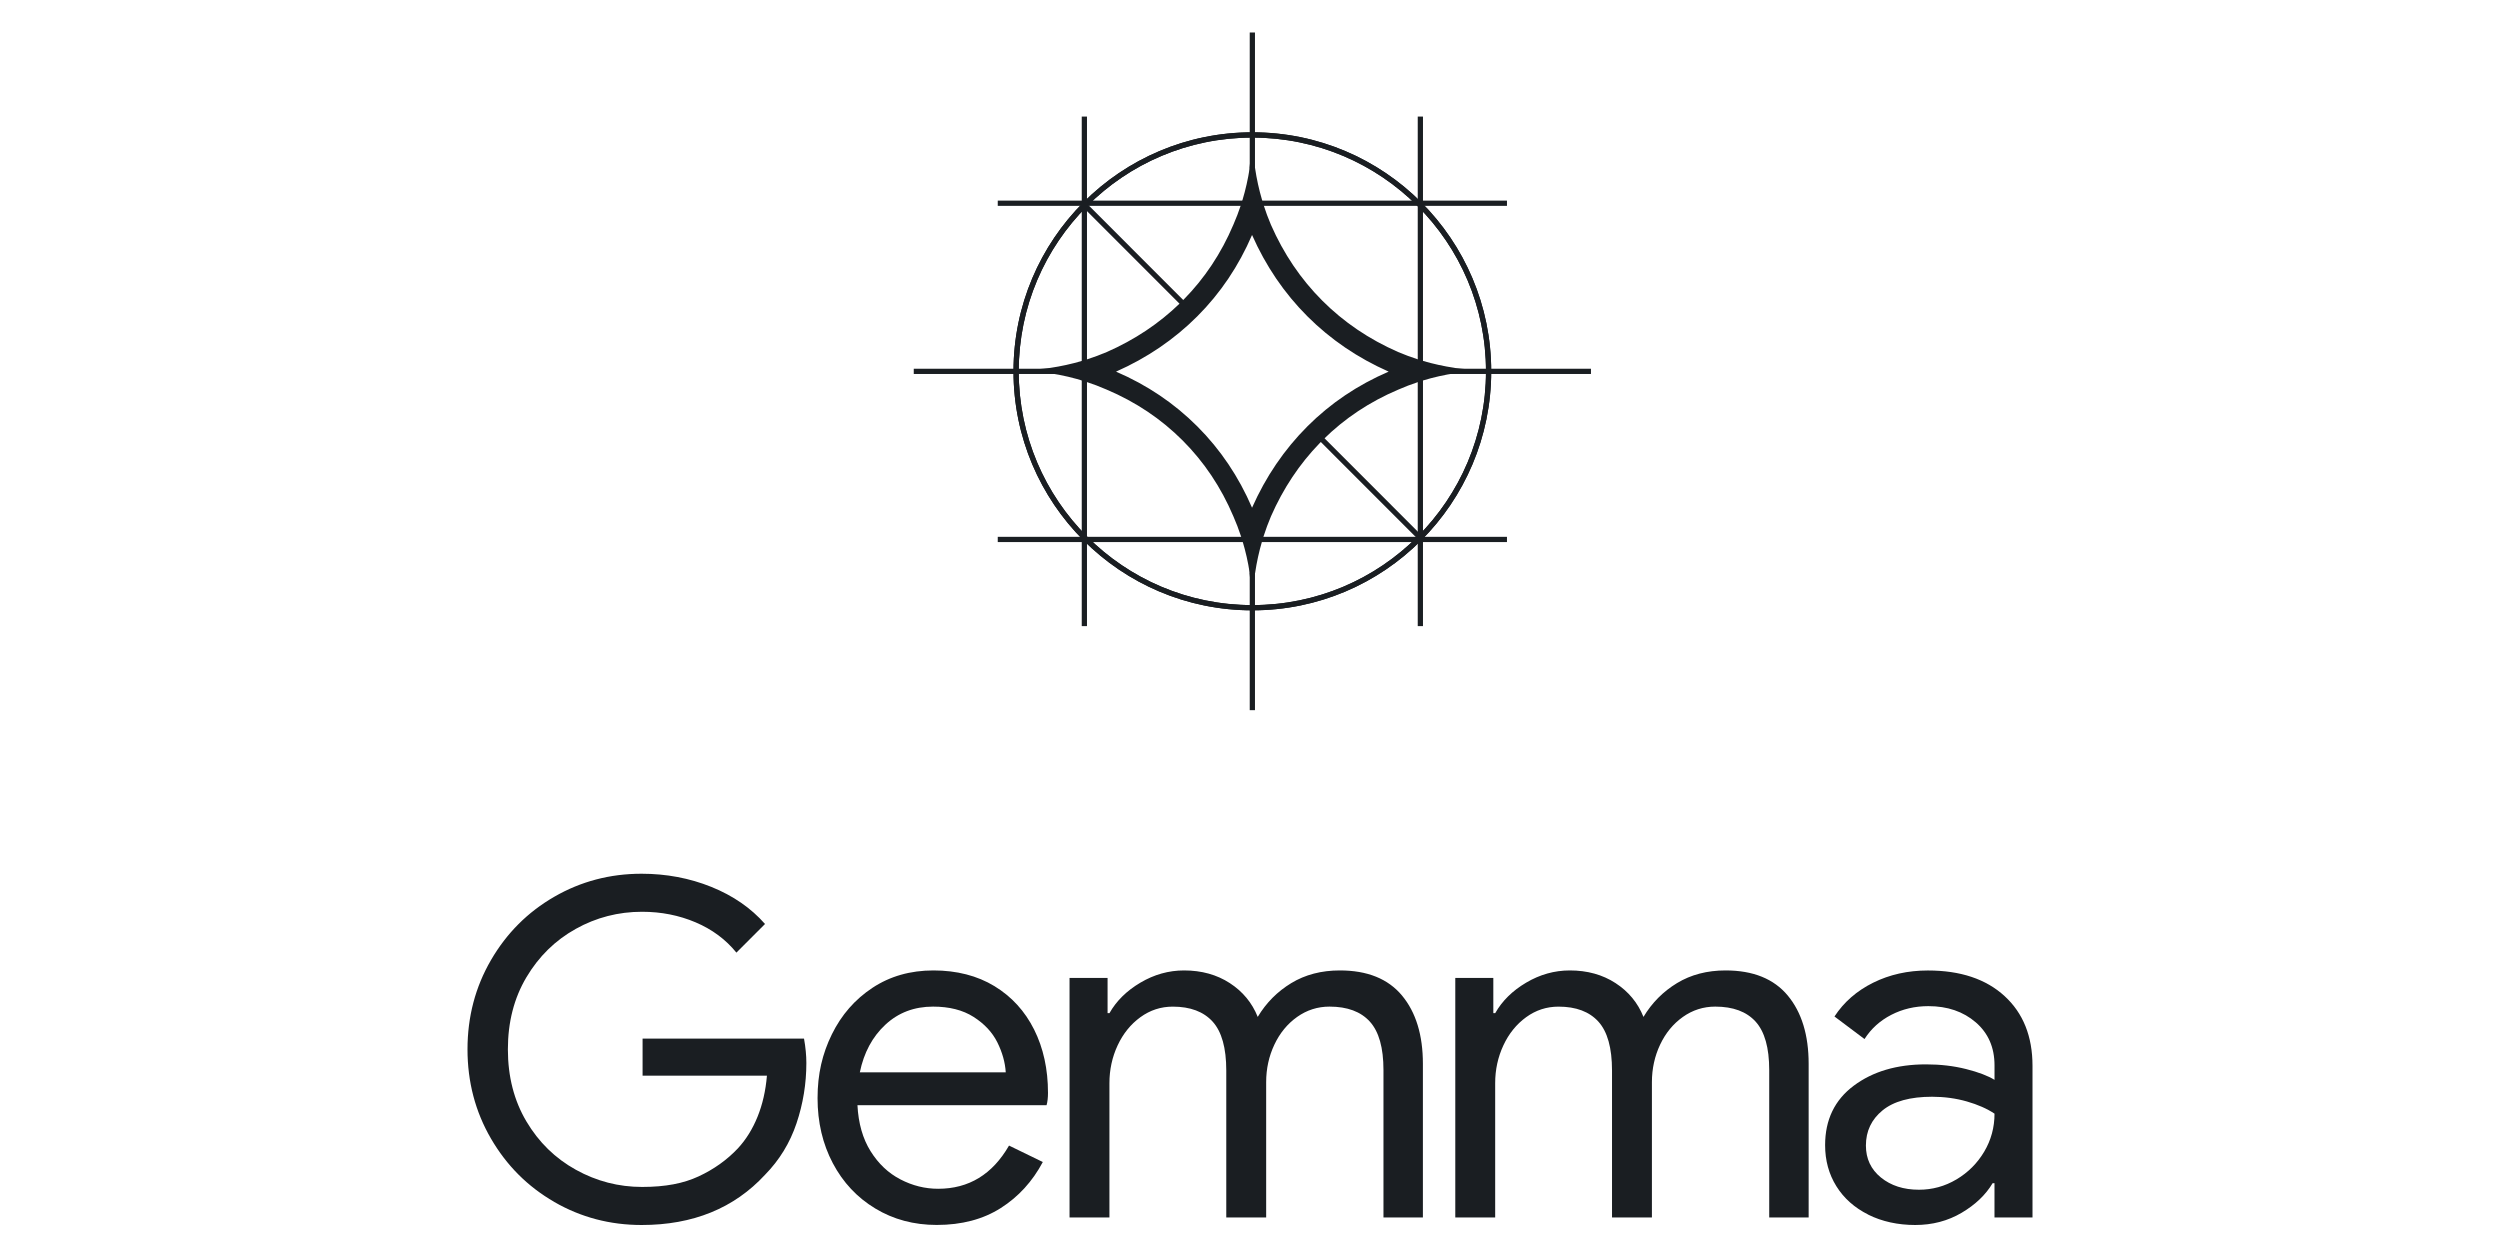
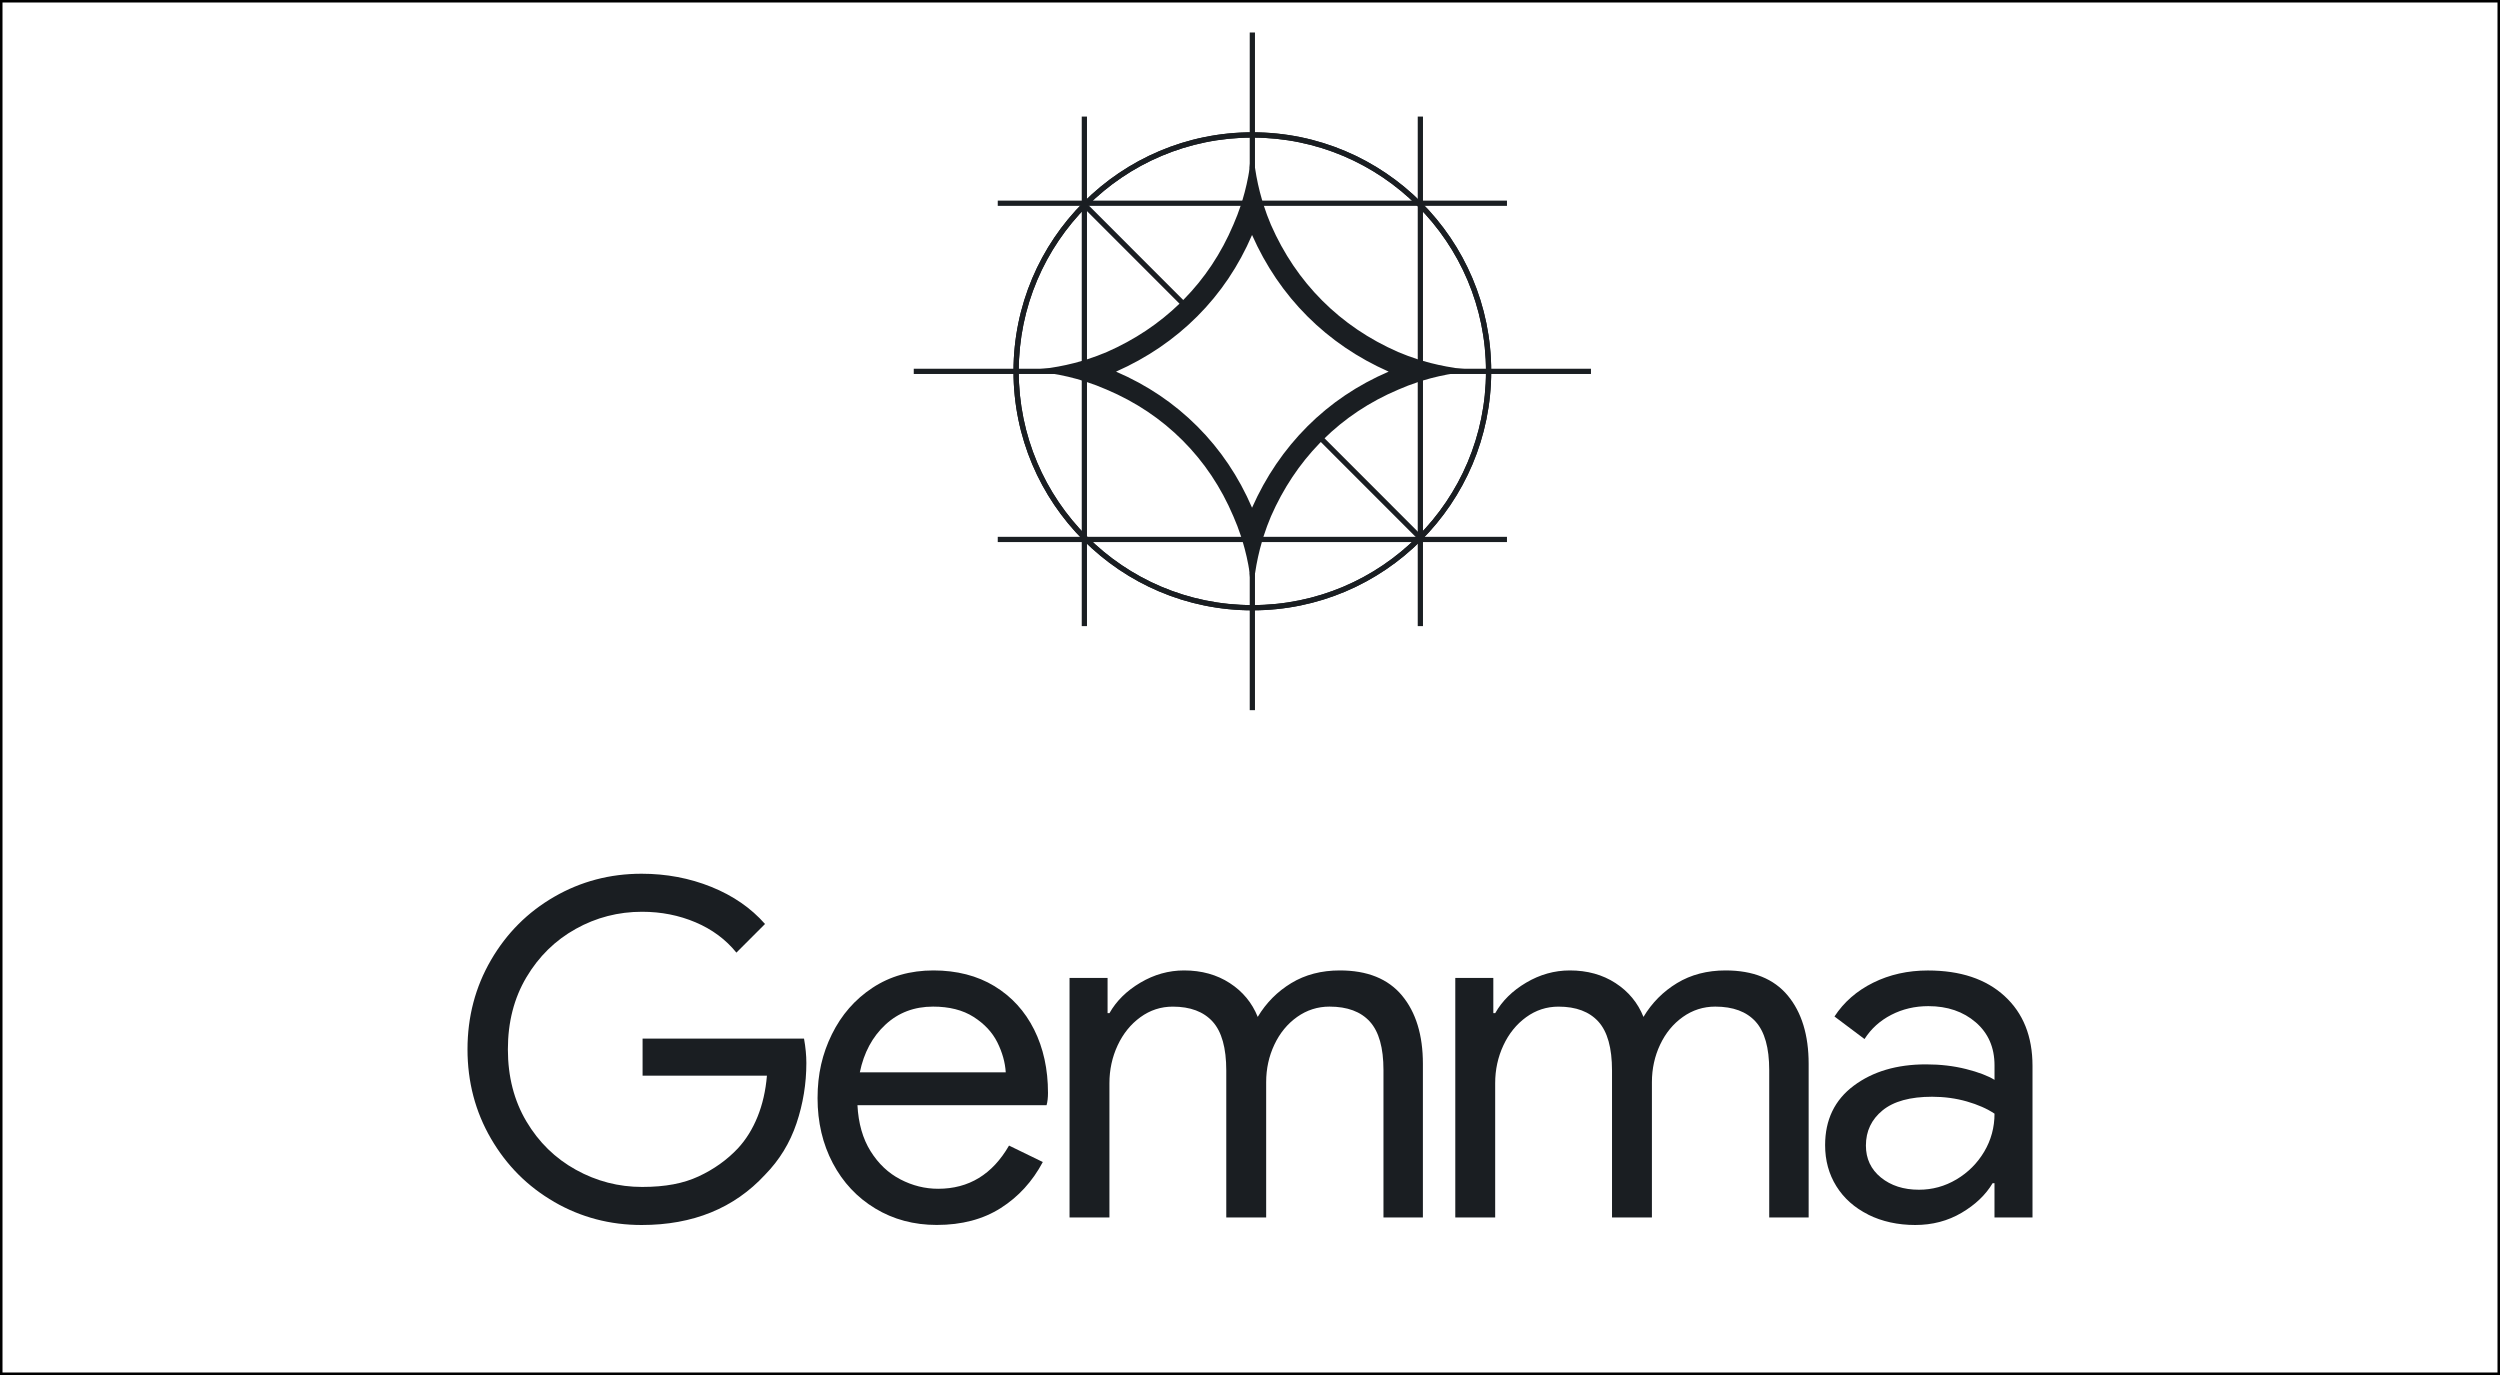
- <svg xmlns="http://www.w3.org/2000/svg" width="1000" height="500" viewBox="0 0 1000 500" fill="none">
+ <svg xmlns="http://www.w3.org/2000/svg" width="1000" height="550" viewBox="0 0 1000 550" fill="none">
+   <rect x="0.5" y="0.5" width="999" height="549" stroke="black" />
  <path d="M474.914 124.597L476.4 123.109L434.463 81.146L432.977 82.633L474.914 124.597Z" fill="url(#paint0_linear_2201_32)" />
  <path d="M526.966 172.468L525.479 173.956L567.416 215.919L568.903 214.432L526.966 172.468Z" fill="url(#paint1_linear_2201_32)" />
  <path d="M500.945 52.918C448.17 52.918 405.397 95.729 405.397 148.527C405.397 201.325 448.18 244.136 500.945 244.136C553.709 244.136 596.492 201.325 596.492 148.527C596.492 95.729 553.709 52.918 500.945 52.918ZM500.945 242.039C449.336 242.039 407.502 200.179 407.502 148.537C407.502 96.896 449.336 55.036 500.945 55.036C552.553 55.036 594.387 96.896 594.387 148.537C594.387 200.179 552.553 242.039 500.945 242.039Z" fill="url(#paint2_linear_2201_32)" />
  <path d="M567.096 250.446H569.192V46.629H567.096V250.446Z" fill="url(#paint3_linear_2201_32)" />
  <path d="M432.697 250.446H434.793V46.629H432.697V250.446Z" fill="url(#paint4_linear_2201_32)" />
  <path d="M399.1 216.828H602.788V214.731H399.1V216.828Z" fill="url(#paint5_linear_2201_32)" />
  <path d="M499.892 284.065H501.988V214.576H499.892V284.065Z" fill="url(#paint6_linear_2201_32)" />
  <path d="M499.892 82.489H501.988V13H499.892V82.489Z" fill="url(#paint7_linear_2201_32)" />
  <path d="M399.1 82.344H602.788V80.247H399.1V82.344Z" fill="url(#paint8_linear_2201_32)" />
  <path d="M365.503 149.591H434.803V147.495H365.503V149.591Z" fill="url(#paint9_linear_2201_32)" />
  <path d="M567.097 149.591H636.386V147.494H567.097V149.591Z" fill="url(#paint10_linear_2201_32)" />
  <path d="M594.5 148.207C589.711 147.938 585.273 147.628 581.908 147.184V147.153C577.573 146.513 573.341 145.583 569.202 144.365C569.202 144.365 568.624 144.189 568.077 144.024C567.581 143.869 567.106 143.724 567.106 143.724C564.443 142.867 561.822 141.896 559.241 140.802C547.619 135.699 537.504 128.852 528.906 120.248C520.308 111.645 513.465 101.523 508.366 89.894C507.272 87.311 506.291 84.688 505.445 82.023L504.805 79.927C503.587 75.785 502.658 71.54 502.018 67.213H501.904C501.45 63.815 501.13 59.332 500.862 54.509C500.593 59.208 500.253 63.587 499.778 67.357H499.85C499.19 71.633 498.25 75.837 497.012 79.937L496.351 82.034C495.474 84.698 494.462 87.322 493.337 89.904C488.486 101.337 481.86 111.314 473.468 119.825L471.982 121.302C463.611 129.42 453.857 135.916 442.709 140.812C440.129 141.907 437.507 142.888 434.844 143.735L432.749 144.375C428.61 145.594 424.368 146.523 420.043 147.164C416.647 147.628 412.095 147.949 407.213 148.217C411.879 148.486 416.224 148.827 419.971 149.291C424.884 150.035 429.673 151.161 434.349 152.679C437.177 153.598 439.964 154.662 442.709 155.86C454.332 160.797 464.447 167.572 473.045 176.176C481.643 184.779 488.414 194.901 493.348 206.53C494.483 209.113 495.484 211.736 496.362 214.401L497.022 216.497C498.271 220.608 499.21 224.811 499.871 229.118H499.799C500.263 232.878 500.604 237.257 500.882 241.956C501.151 237.112 501.46 232.609 501.925 229.232H502.038C502.678 224.884 503.607 220.649 504.825 216.508L505.465 214.411C506.322 211.746 507.292 209.123 508.386 206.541C513.279 195.386 519.771 185.616 527.884 177.25L529.36 175.752C537.865 167.355 547.836 160.725 559.262 155.87C561.842 154.734 564.464 153.732 567.127 152.855L569.222 152.183C573.434 150.903 577.748 149.932 582.155 149.271V149.25C585.82 148.806 590.021 148.486 594.531 148.217L594.5 148.207ZM522.95 170.557C513.681 179.832 506.301 190.708 500.821 203.091C495.495 190.708 488.197 179.832 478.928 170.557C469.659 161.282 458.791 153.98 446.415 148.651C458.791 143.167 469.659 135.792 478.928 126.518C488.197 117.243 495.495 106.367 500.821 93.984C506.301 106.367 513.671 117.243 522.95 126.518C532.219 135.792 543.088 143.177 555.464 148.651C543.088 153.98 532.219 161.282 522.95 170.557Z" fill="url(#paint11_linear_2201_32)" />
  <path d="M594.5 148.207C589.711 147.938 585.273 147.628 581.908 147.184V147.153C577.573 146.513 573.341 145.583 569.202 144.365C569.202 144.365 568.624 144.189 568.077 144.024C567.581 143.869 567.106 143.724 567.106 143.724C564.443 142.867 561.822 141.896 559.241 140.802C547.619 135.699 537.504 128.852 528.906 120.248C520.308 111.645 513.465 101.523 508.366 89.894C507.272 87.311 506.291 84.688 505.445 82.023L504.805 79.927C503.587 75.785 502.658 71.54 502.018 67.213H501.904C501.45 63.815 501.13 59.332 500.862 54.509C500.593 59.208 500.253 63.587 499.778 67.357H499.85C499.19 71.633 498.25 75.837 497.012 79.937L496.351 82.034C495.474 84.698 494.462 87.322 493.337 89.904C488.486 101.337 481.86 111.314 473.468 119.825L471.982 121.302C463.611 129.42 453.857 135.916 442.709 140.812C440.129 141.907 437.507 142.888 434.844 143.735L432.749 144.375C428.61 145.594 424.368 146.523 420.043 147.164C416.647 147.628 412.095 147.949 407.213 148.217C411.879 148.486 416.224 148.827 419.971 149.291C424.884 150.035 429.673 151.161 434.349 152.679C437.177 153.598 439.964 154.662 442.709 155.86C454.332 160.797 464.447 167.572 473.045 176.176C481.643 184.779 488.414 194.901 493.348 206.53C494.483 209.113 495.484 211.736 496.362 214.401L497.022 216.497C498.271 220.608 499.21 224.811 499.871 229.118H499.799C500.263 232.878 500.604 237.257 500.882 241.956C501.151 237.112 501.46 232.609 501.925 229.232H502.038C502.678 224.884 503.607 220.649 504.825 216.508L505.465 214.411C506.322 211.746 507.292 209.123 508.386 206.541C513.279 195.386 519.771 185.616 527.884 177.25L529.36 175.752C537.865 167.355 547.836 160.725 559.262 155.87C561.842 154.734 564.464 153.732 567.127 152.855L569.222 152.183C573.434 150.903 577.748 149.932 582.155 149.271V149.25C585.82 148.806 590.021 148.486 594.531 148.217L594.5 148.207ZM522.95 170.557C513.681 179.832 506.301 190.708 500.821 203.091C495.495 190.708 488.197 179.832 478.928 170.557C469.659 161.282 458.791 153.98 446.415 148.651C458.791 143.167 469.659 135.792 478.928 126.518C488.197 117.243 495.495 106.367 500.821 93.984C506.301 106.367 513.671 117.243 522.95 126.518C532.219 135.792 543.088 143.177 555.464 148.651C543.088 153.98 532.219 161.282 522.95 170.557Z" fill="url(#paint12_linear_2201_32)" />
  <path d="M500.945 52.918C448.17 52.918 405.397 95.729 405.397 148.527C405.397 201.325 448.18 244.136 500.945 244.136C553.709 244.136 596.492 201.325 596.492 148.527C596.492 95.729 553.709 52.918 500.945 52.918ZM500.945 242.039C449.336 242.039 407.502 200.179 407.502 148.537C407.502 96.896 449.336 55.036 500.945 55.036C552.553 55.036 594.387 96.896 594.387 148.537C594.387 200.179 552.553 242.039 500.945 242.039Z" fill="url(#paint13_linear_2201_32)" />
  <path d="M221.722 480.776C211.08 474.641 202.637 466.193 196.382 455.421C190.127 444.659 187 432.76 187 419.736C187 406.713 190.127 394.825 196.382 384.052C202.637 373.28 211.08 364.832 221.722 358.697C232.353 352.562 243.996 349.494 256.64 349.494C266.529 349.494 275.818 351.25 284.519 354.751C293.22 358.263 300.384 363.2 306.009 369.593L294.562 381.047C290.31 375.79 284.86 371.751 278.233 368.932C271.597 366.112 264.464 364.708 256.837 364.708C247.33 364.708 238.474 366.99 230.279 371.566C222.083 376.141 215.508 382.586 210.564 390.91C205.62 399.235 203.153 408.851 203.153 419.736C203.153 430.622 205.62 440.248 210.564 448.573C215.508 456.898 222.104 463.353 230.372 467.918C238.629 472.493 247.454 474.776 256.837 474.776C266.219 474.776 273.382 473.371 279.451 470.551C285.52 467.732 290.743 464.014 295.13 459.376C298.381 455.875 301.013 451.651 303.016 446.704C305.018 441.756 306.267 436.282 306.773 430.271H257.033V415.43H321.605C322.235 418.941 322.544 422.195 322.544 425.2C322.544 433.463 321.233 441.508 318.601 449.337C315.969 457.166 311.779 464.024 306.019 469.901C293.633 483.307 277.17 490 256.651 490C244.007 490 232.374 486.932 221.732 480.797L221.722 480.776Z" fill="#1A1E22" />
  <path d="M350.114 483.399C342.858 479.02 337.191 472.978 333.124 465.273C329.058 457.568 327.024 448.903 327.024 439.256C327.024 429.61 328.934 421.481 332.753 413.715C336.572 405.948 341.98 399.751 348.989 395.124C355.997 390.497 364.131 388.173 373.389 388.173C382.648 388.173 390.905 390.269 397.79 394.463C404.674 398.656 409.959 404.45 413.654 411.835C417.349 419.22 419.197 427.678 419.197 437.191C419.197 439.07 419.011 440.702 418.629 442.076H342.982C343.353 449.337 345.108 455.482 348.235 460.481C351.363 465.49 355.337 469.25 360.157 471.749C364.977 474.259 370.014 475.509 375.268 475.509C387.53 475.509 396.974 469.756 403.611 458.229L417.122 464.808C412.994 472.575 407.389 478.71 400.318 483.213C393.248 487.716 384.702 489.978 374.7 489.978C365.565 489.978 357.37 487.789 350.114 483.399ZM402.3 428.938C402.053 424.931 400.917 420.924 398.925 416.916C396.923 412.909 393.764 409.532 389.45 406.774C385.135 404.016 379.716 402.643 373.214 402.643C365.71 402.643 359.352 405.049 354.16 409.872C348.968 414.696 345.552 421.048 343.931 428.938H402.311H402.3Z" fill="#1A1E22" />
  <path d="M427.825 391.178H443.029V405.266H443.783C446.538 400.381 450.667 396.311 456.169 393.058C461.67 389.805 467.491 388.173 473.623 388.173C480.631 388.173 486.731 389.867 491.923 393.244C497.115 396.621 500.841 401.135 503.091 406.764C506.466 401.124 510.946 396.621 516.509 393.244C522.073 389.867 528.555 388.173 535.935 388.173C546.948 388.173 555.236 391.519 560.81 398.222C566.373 404.925 569.16 414.035 569.16 425.551V486.973H553.388V427.999C553.388 419.106 551.572 412.661 547.949 408.654C544.316 404.646 538.938 402.643 531.806 402.643C527.048 402.643 522.733 404.027 518.852 406.774C514.971 409.532 511.937 413.219 509.748 417.856C507.56 422.494 506.466 427.503 506.466 432.884V486.983H490.509V428.195C490.509 419.178 488.692 412.671 485.069 408.664C481.436 404.657 476.12 402.653 469.112 402.653C464.354 402.653 460.039 404.058 456.158 406.877C452.277 409.697 449.243 413.456 447.055 418.145C444.866 422.845 443.772 427.885 443.772 433.266V486.983H427.815V391.189L427.825 391.178Z" fill="#1A1E22" />
  <path d="M582.124 391.178H597.328V405.266H598.081C600.837 400.381 604.966 396.311 610.467 393.058C615.969 389.805 621.79 388.173 627.921 388.173C634.93 388.173 641.03 389.867 646.221 393.244C651.413 396.621 655.139 401.135 657.39 406.764C660.765 401.124 665.244 396.621 670.808 393.244C676.371 389.867 682.853 388.173 690.233 388.173C701.246 388.173 709.535 391.519 715.108 398.222C720.672 404.925 723.459 414.035 723.459 425.551V486.973H707.687V427.999C707.687 419.106 705.871 412.661 702.248 408.654C698.614 404.646 693.237 402.643 686.104 402.643C681.346 402.643 677.032 404.027 673.151 406.774C669.27 409.532 666.235 413.219 664.047 417.856C661.859 422.494 660.765 427.503 660.765 432.884V486.983H644.807V428.195C644.807 419.178 642.991 412.671 639.368 408.664C635.735 404.657 630.419 402.653 623.411 402.653C618.652 402.653 614.338 404.058 610.457 406.877C606.576 409.697 603.541 413.456 601.353 418.145C599.165 422.845 598.071 427.885 598.071 433.266V486.983H582.114V391.189L582.124 391.178Z" fill="#1A1E22" />
  <path d="M747.313 485.847C741.801 483.09 737.549 479.309 734.545 474.486C731.541 469.663 730.045 464.189 730.045 458.054C730.045 447.912 733.864 439.99 741.491 434.289C749.119 428.587 758.76 425.747 770.402 425.747C776.152 425.747 781.509 426.377 786.453 427.627C791.397 428.877 795.185 430.323 797.806 431.944V426.119C797.806 418.982 795.298 413.25 790.303 408.933C785.297 404.616 778.969 402.457 771.342 402.457C765.954 402.457 761.02 403.614 756.509 405.938C752.009 408.261 748.438 411.474 745.806 415.615L733.791 406.599C737.549 400.846 742.709 396.332 749.274 393.079C755.839 389.826 763.126 388.194 771.146 388.194C784.161 388.194 794.39 391.602 801.832 398.429C809.274 405.256 813 414.551 813 426.326V486.994H797.796V473.278H797.043C794.287 477.915 790.158 481.861 784.657 485.114C779.145 488.367 772.952 489.999 766.078 489.999C759.203 489.999 752.814 488.615 747.302 485.868L747.313 485.847ZM782.603 471.76C787.227 469.002 790.922 465.315 793.678 460.677C796.423 456.05 797.806 450.979 797.806 445.464C794.803 443.46 791.108 441.839 786.731 440.579C782.345 439.329 777.72 438.699 772.838 438.699C764.075 438.699 757.48 440.517 753.031 444.142C748.582 447.777 746.363 452.466 746.363 458.23C746.363 463.487 748.366 467.742 752.37 471.006C756.375 474.259 761.443 475.891 767.574 475.891C772.952 475.891 777.958 474.517 782.592 471.76H782.603Z" fill="#1A1E22" />
  <defs>
    <linearGradient id="paint0_linear_2201_32" x1="-775.585" y1="254.731" x2="3127.25" y2="237.937" gradientUnits="userSpaceOnUse">
      <stop offset="0.05" stop-color="#1A1E22" />
      <stop offset="0.28" stop-color="#1A1E22" />
      <stop offset="0.5" stop-color="#1A1E22" />
      <stop offset="0.72" stop-color="#1A1E22" />
      <stop offset="0.95" stop-color="#1A1E22" />
    </linearGradient>
    <linearGradient id="paint1_linear_2201_32" x1="-2117.01" y1="258.019" x2="1804.87" y2="241.225" gradientUnits="userSpaceOnUse">
      <stop offset="0.05" stop-color="#1A1E22" />
      <stop offset="0.28" stop-color="#1A1E22" />
      <stop offset="0.5" stop-color="#1A1E22" />
      <stop offset="0.72" stop-color="#1A1E22" />
      <stop offset="0.95" stop-color="#1A1E22" />
    </linearGradient>
    <linearGradient id="paint2_linear_2201_32" x1="55.91" y1="251.526" x2="944.868" y2="251.526" gradientUnits="userSpaceOnUse">
      <stop offset="0.05" stop-color="#1A1E22" />
      <stop offset="0.28" stop-color="#1A1E22" />
      <stop offset="0.5" stop-color="#1A1E22" />
      <stop offset="0.72" stop-color="#1A1E22" />
      <stop offset="0.95" stop-color="#1A1E22" />
    </linearGradient>
    <linearGradient id="paint3_linear_2201_32" x1="-59884.3" y1="252.902" x2="12028.2" y2="-25541.5" gradientUnits="userSpaceOnUse">
      <stop offset="0.05" stop-color="#1A1E22" />
      <stop offset="0.28" stop-color="#1A1E22" />
      <stop offset="0.5" stop-color="#1A1E22" />
      <stop offset="0.72" stop-color="#1A1E22" />
      <stop offset="0.95" stop-color="#1A1E22" />
    </linearGradient>
    <linearGradient id="paint4_linear_2201_32" x1="-20298.3" y1="251.5" x2="61239" y2="251.5" gradientUnits="userSpaceOnUse">
      <stop offset="0.05" stop-color="#1A1E22" />
      <stop offset="0.28" stop-color="#1A1E22" />
      <stop offset="0.5" stop-color="#1A1E22" />
      <stop offset="0.72" stop-color="#1A1E22" />
      <stop offset="0.95" stop-color="#1A1E22" />
    </linearGradient>
    <linearGradient id="paint5_linear_2201_32" x1="86.6" y1="351.363" x2="917.374" y2="351.326" gradientUnits="userSpaceOnUse">
      <stop offset="0.05" stop-color="#1A1E22" />
      <stop offset="0.28" stop-color="#1A1E22" />
      <stop offset="0.5" stop-color="#1A1E22" />
      <stop offset="0.72" stop-color="#1A1E22" />
      <stop offset="0.95" stop-color="#1A1E22" />
    </linearGradient>
    <linearGradient id="paint6_linear_2201_32" x1="-39685.8" y1="254.619" x2="39423.6" y2="-11176.1" gradientUnits="userSpaceOnUse">
      <stop offset="0.05" stop-color="#1A1E22" />
      <stop offset="0.28" stop-color="#1A1E22" />
      <stop offset="0.5" stop-color="#1A1E22" />
      <stop offset="0.72" stop-color="#1A1E22" />
      <stop offset="0.95" stop-color="#1A1E22" />
    </linearGradient>
    <linearGradient id="paint7_linear_2201_32" x1="-39685.8" y1="254.619" x2="39423.6" y2="-11176.1" gradientUnits="userSpaceOnUse">
      <stop offset="0.05" stop-color="#1A1E22" />
      <stop offset="0.28" stop-color="#1A1E22" />
      <stop offset="0.5" stop-color="#1A1E22" />
      <stop offset="0.72" stop-color="#1A1E22" />
      <stop offset="0.95" stop-color="#1A1E22" />
    </linearGradient>
    <linearGradient id="paint8_linear_2201_32" x1="86.6" y1="351.363" x2="917.374" y2="351.326" gradientUnits="userSpaceOnUse">
      <stop offset="0.05" stop-color="#1A1E22" />
      <stop offset="0.28" stop-color="#1A1E22" />
      <stop offset="0.5" stop-color="#1A1E22" />
      <stop offset="0.72" stop-color="#1A1E22" />
      <stop offset="0.95" stop-color="#1A1E22" />
    </linearGradient>
    <linearGradient id="paint9_linear_2201_32" x1="-714.891" y1="344.316" x2="1730.85" y2="344.042" gradientUnits="userSpaceOnUse">
      <stop offset="0.05" stop-color="#1A1E22" />
      <stop offset="0.28" stop-color="#1A1E22" />
      <stop offset="0.5" stop-color="#1A1E22" />
      <stop offset="0.72" stop-color="#1A1E22" />
      <stop offset="0.95" stop-color="#1A1E22" />
    </linearGradient>
    <linearGradient id="paint10_linear_2201_32" x1="-1635.89" y1="410.107" x2="820.014" y2="409.829" gradientUnits="userSpaceOnUse">
      <stop offset="0.05" stop-color="#1A1E22" />
      <stop offset="0.28" stop-color="#1A1E22" />
      <stop offset="0.5" stop-color="#1A1E22" />
      <stop offset="0.72" stop-color="#1A1E22" />
      <stop offset="0.95" stop-color="#1A1E22" />
    </linearGradient>
    <linearGradient id="paint11_linear_2201_32" x1="-57.322" y1="117.63" x2="770.231" y2="460.022" gradientUnits="userSpaceOnUse">
      <stop offset="0.05" stop-color="#1A1E22" />
      <stop offset="0.28" stop-color="#1A1E22" />
      <stop offset="0.5" stop-color="#1A1E22" />
      <stop offset="0.72" stop-color="#1A1E22" />
      <stop offset="0.95" stop-color="#1A1E22" />
    </linearGradient>
    <linearGradient id="paint12_linear_2201_32" x1="-104.269" y1="54.316" x2="233.7" y2="244.281" gradientUnits="userSpaceOnUse">
      <stop stop-color="#1A1E22" />
      <stop offset="0.25" stop-color="#1A1E22" stop-opacity="0.5" />
      <stop offset="0.5" stop-color="#1A1E22" />
      <stop offset="0.75" stop-color="#1A1E22" stop-opacity="0.5" />
      <stop offset="1" stop-color="#1A1E22" stop-opacity="0" />
    </linearGradient>
    <linearGradient id="paint13_linear_2201_32" x1="731.952" y1="253.947" x2="1186.43" y2="262.111" gradientUnits="userSpaceOnUse">
      <stop stop-color="#1A1E22" />
      <stop offset="0.25" stop-color="#1A1E22" />
      <stop offset="0.5" stop-color="#1A1E22" />
      <stop offset="0.75" stop-color="#1A1E22" />
      <stop offset="1" stop-color="#1A1E22" />
    </linearGradient>
  </defs>
</svg>
